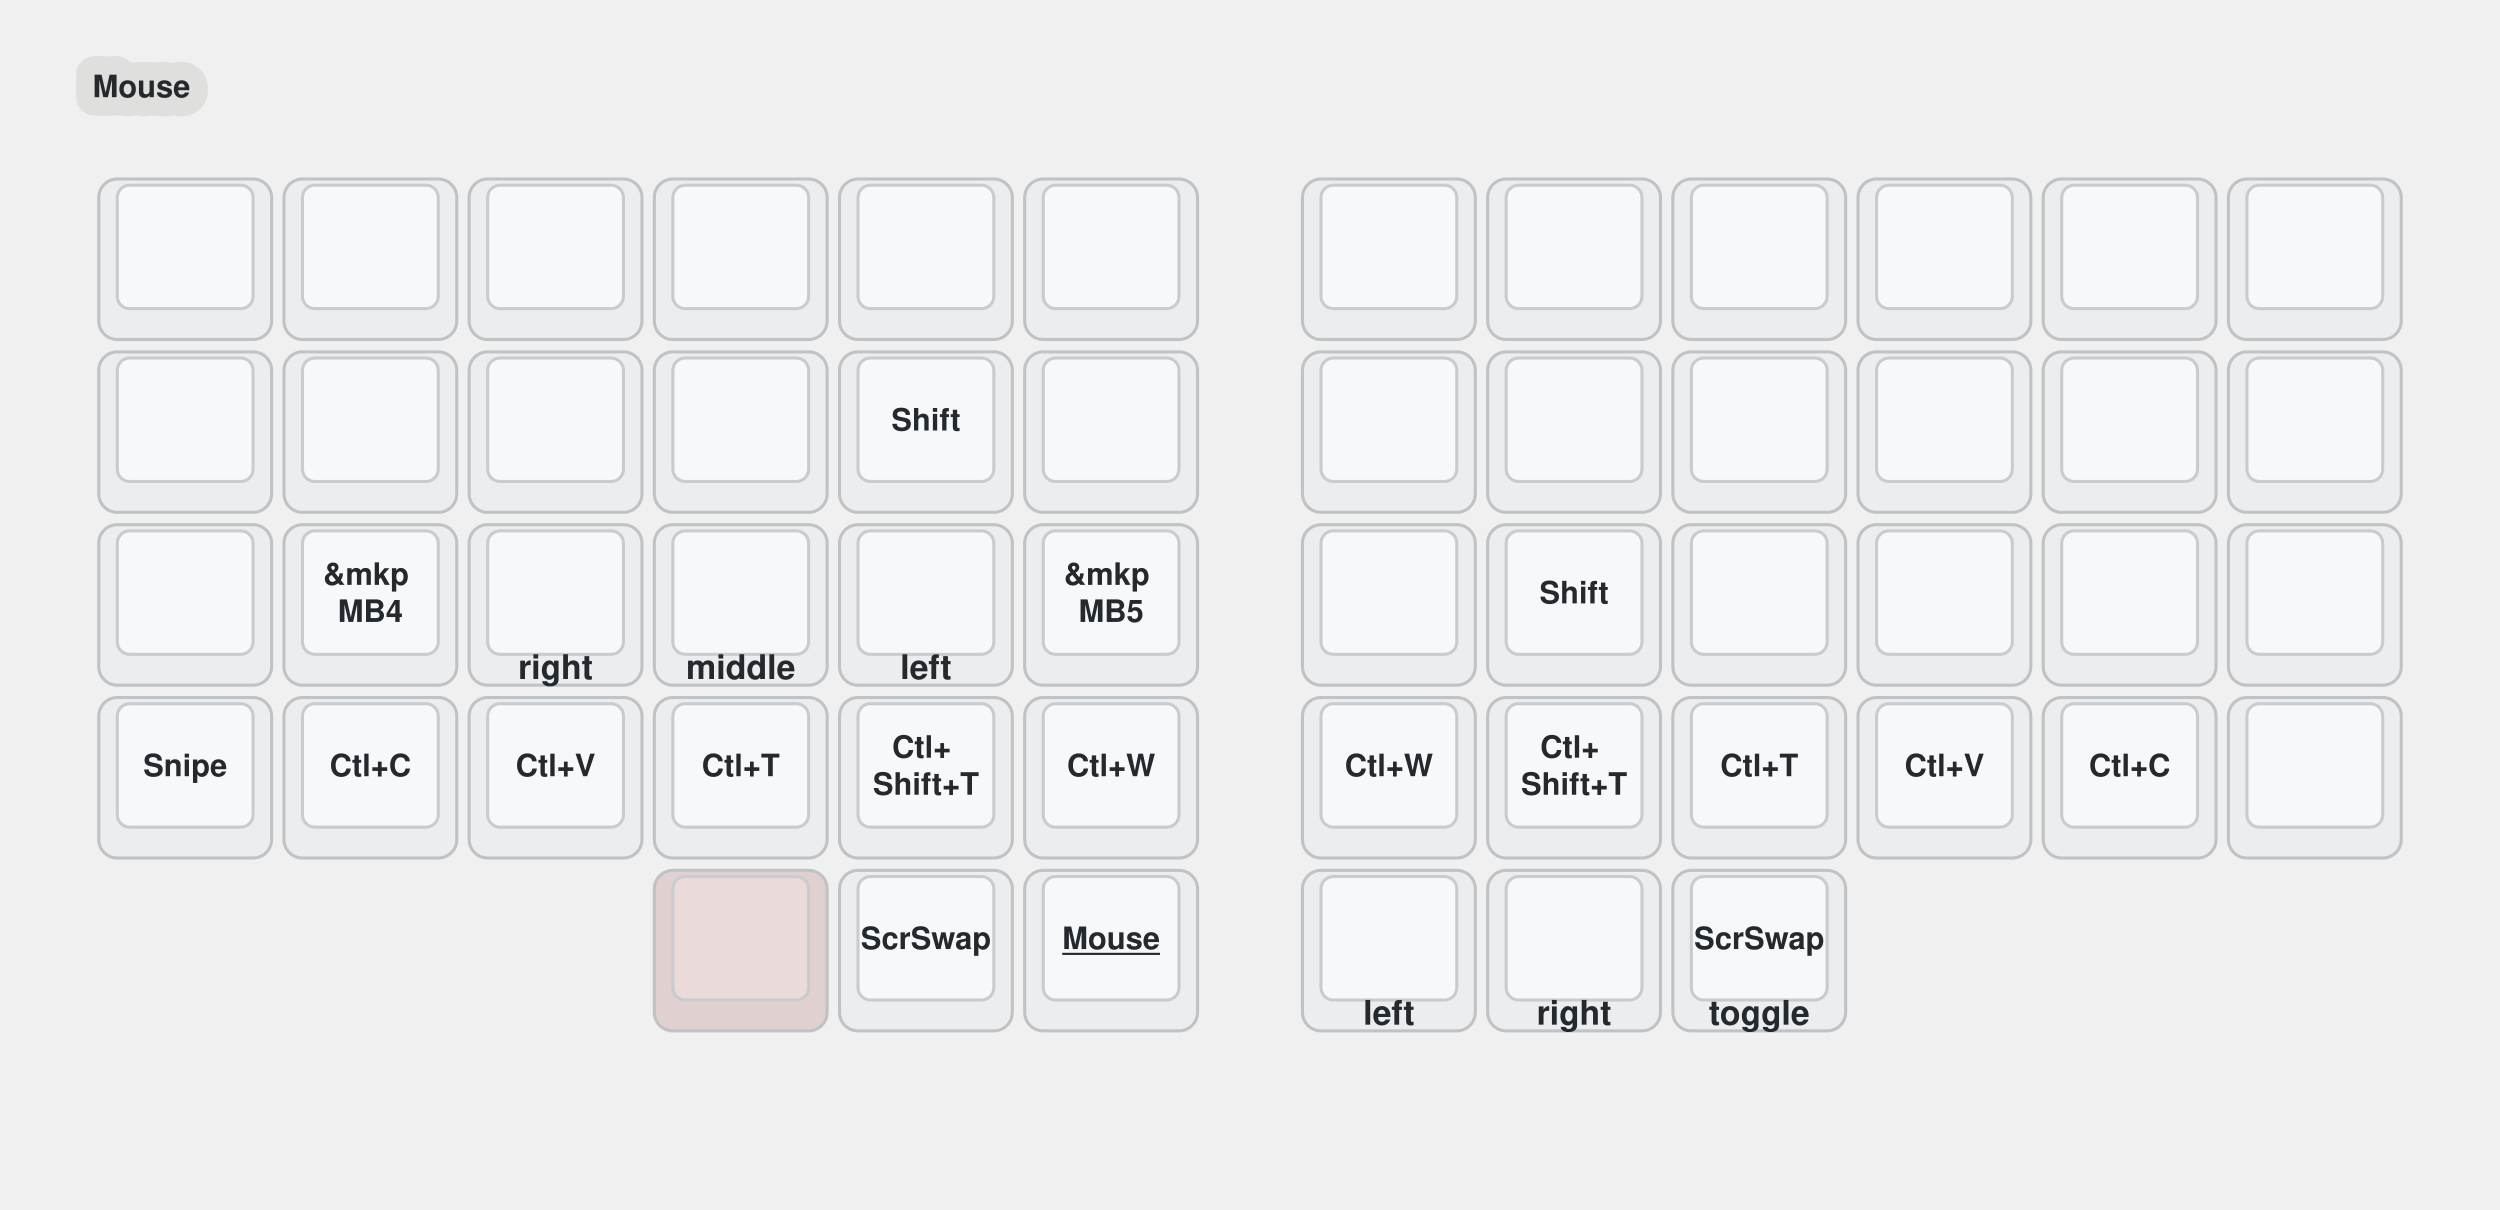
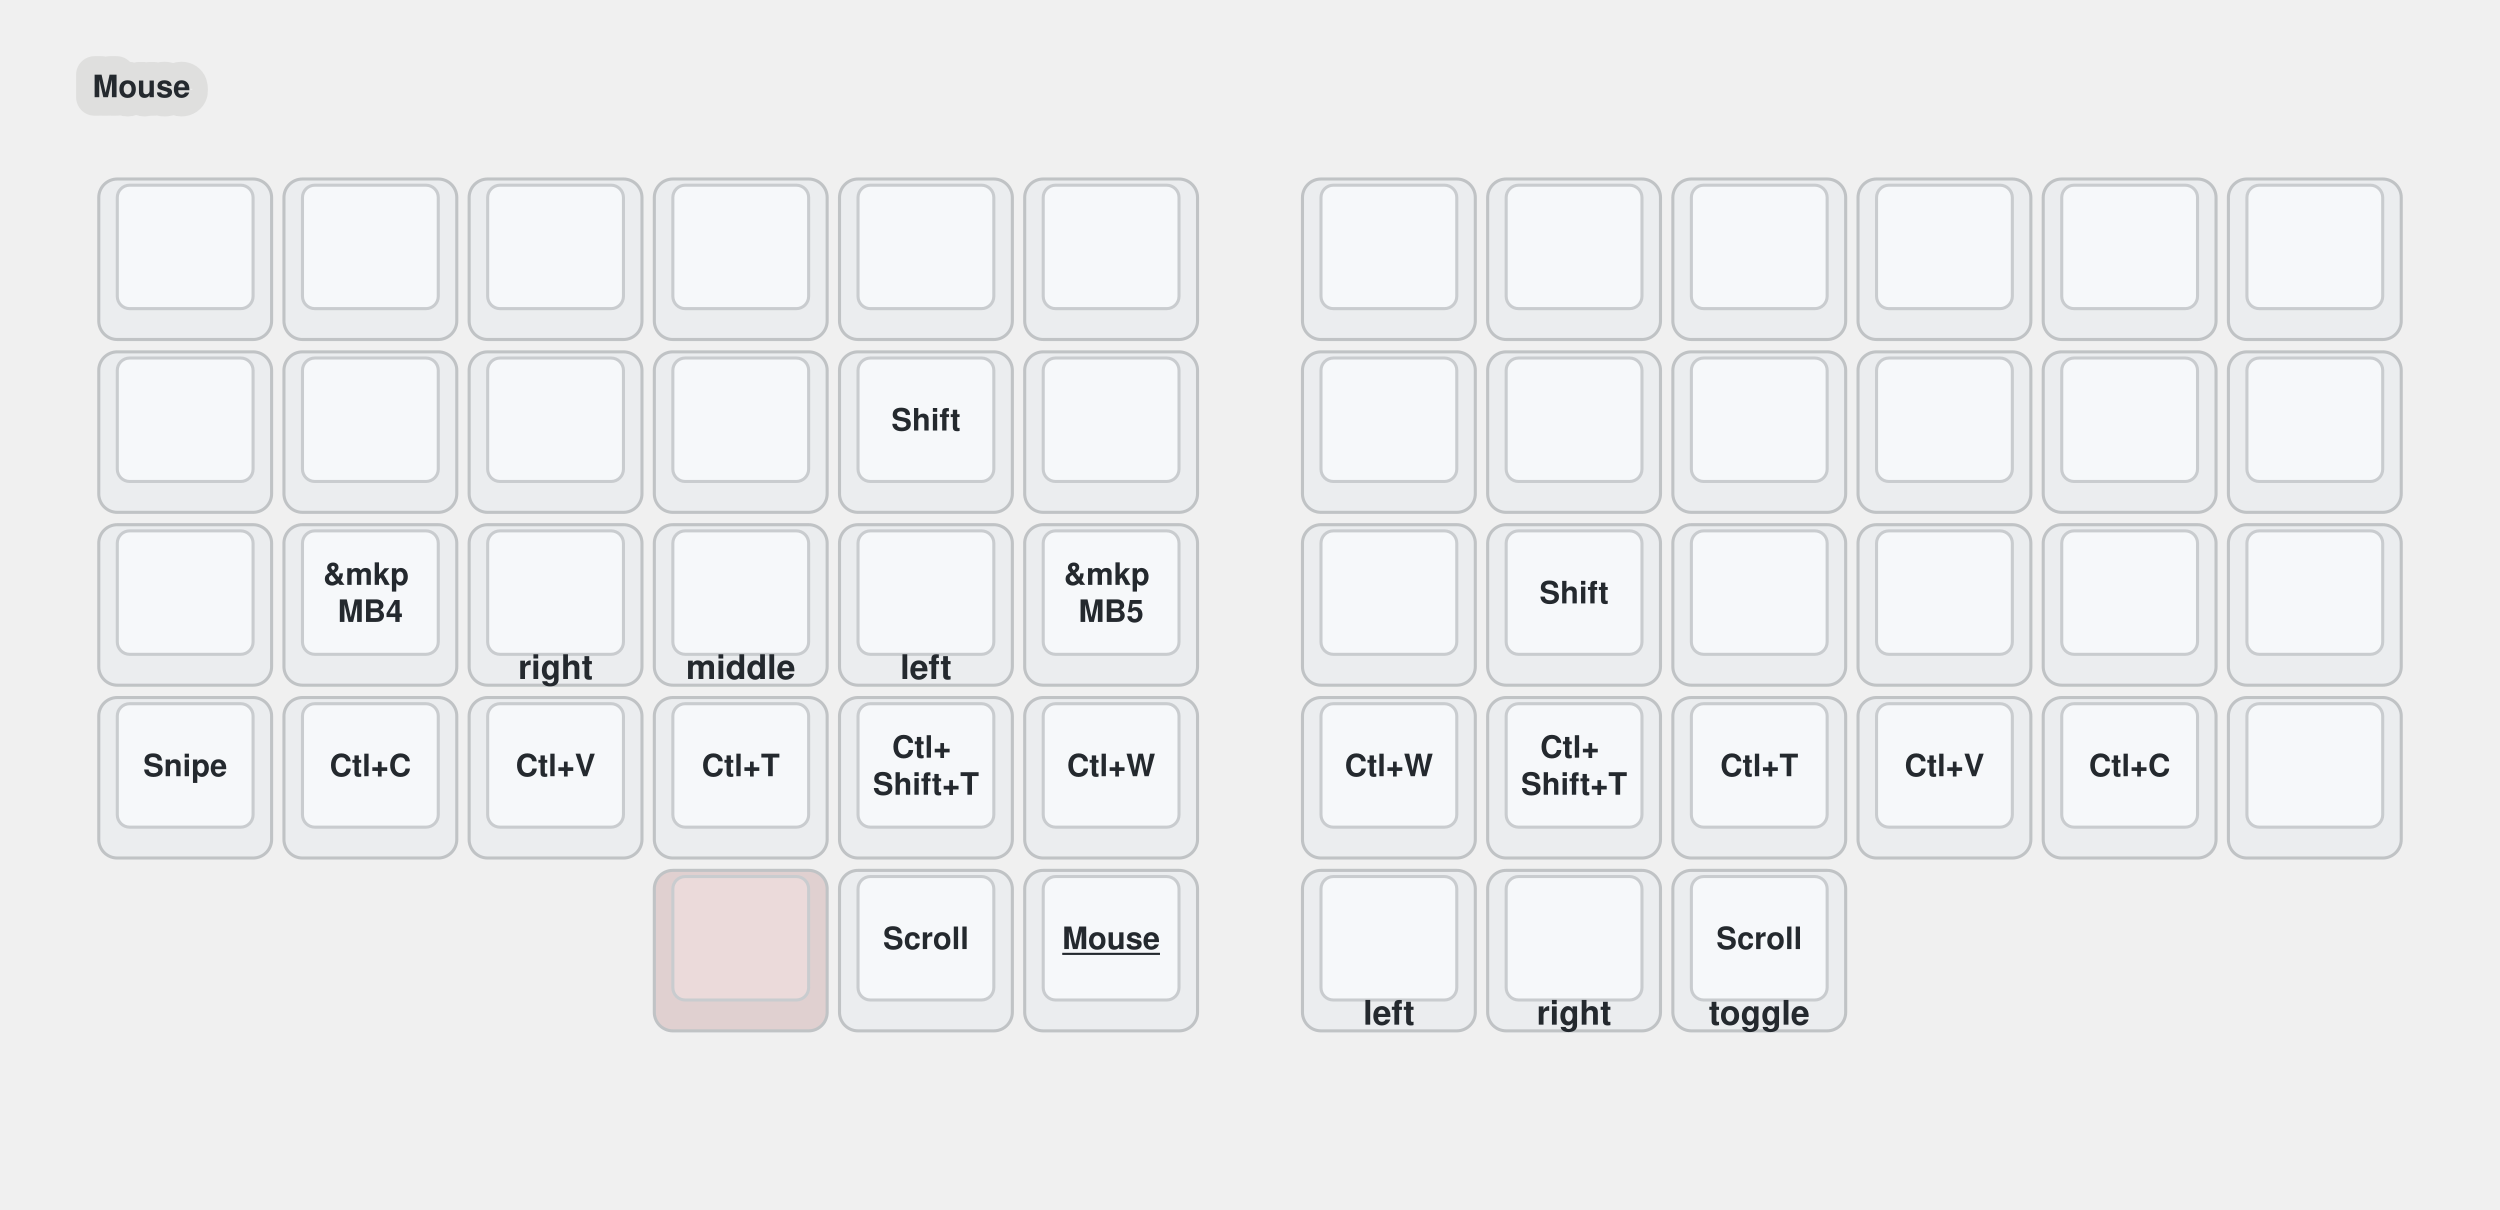
<svg xmlns="http://www.w3.org/2000/svg" xmlns:xlink="http://www.w3.org/1999/xlink" width="810" height="392" viewBox="0 0 810 392" class="keymap">
  <defs>/* start glyphs */
<svg id="mdi:apple-keyboard-control">
      <svg id="mdi-apple-keyboard-control" viewBox="0 0 24 24">
        <path d="M19.78,11.78L18.36,13.19L12,6.83L5.64,13.19L4.22,11.78L12,4L19.78,11.78Z" />
      </svg>
    </svg>
    <svg id="mdi:mouse">
      <svg id="mdi-mouse" viewBox="0 0 24 24">
        <path d="M11,1.07C7.05,1.56 4,4.92 4,9H11M4,15A8,8 0 0,0 12,23A8,8 0 0,0 20,15V11H4M13,1.07V9H20C20,4.92 16.94,1.56 13,1.07Z" />
      </svg>
    </svg>
    <svg id="mdi:mouse-left-click">
      <svg id="mdi-mouse-left-click" viewBox="0 0 24 24">
        <path d="M13 9V1.07C16.94 1.56 20 4.92 20 9H13M6.34 20.66C4.84 19.16 4 17.12 4 15V11H20V15C20 17.12 19.16 19.16 17.66 20.66C16.16 22.16 14.12 23 12 23C9.88 23 7.84 22.16 6.34 20.66M11 9V1.07C10.3 1.16 9.63 1.33 9 1.59C6.67 2.53 4.89 4.53 4.25 7C4.09 7.64 4 8.31 4 9H11M6.34 7C6.82 5.65 7.78 4.5 9 3.81V7H6.34Z" />
      </svg>
    </svg>
    <svg id="mdi:mouse-right-click">
      <svg id="mdi-mouse-right-click" viewBox="0 0 24 24">
        <path d="M13 9V1.07C13.7 1.16 14.37 1.33 15 1.59C17.33 2.53 19.11 4.53 19.75 7C19.91 7.64 20 8.31 20 9H13M17.66 7C17.18 5.65 16.23 4.5 15 3.81V7H17.66M11 9V1.07C7.06 1.56 4 4.92 4 9H11M6.34 20.66C4.84 19.16 4 17.12 4 15V11H20V15C20 17.12 19.16 19.16 17.66 20.66C16.16 22.16 14.12 23 12 23C9.88 23 7.84 22.16 6.34 20.66Z" />
      </svg>
    </svg>
    <svg id="mdi:transfer">
      <svg id="mdi-transfer" viewBox="0 0 24 24">
        <path d="M8 4A2 2 0 0 0 6 6V10H8V6H16V9H13.5L17 12.5L20.5 9H18V6A2 2 0 0 0 16 4H8M3 12V14H11V12H3M3 15V17H11V15H3M13 15V17H21V15H13M3 18V20H11V18H3M13 18V20H21V18H13Z" />
      </svg>
    </svg>
  </defs>/* end glyphs */
<style>/* inherit to force styles through use tags */
svg path {
    fill: inherit;
}

/* font and background color specifications */
svg.keymap {
    font-family: SFMono-Regular,Consolas,Liberation Mono,Menlo,monospace;
    font-size: 14px;
    font-kerning: normal;
    text-rendering: optimizeLegibility;
    fill: #24292e;
}

/* default key styling */
rect.key {
    fill: #f6f8fa;
}

rect.key, rect.combo {
    stroke: #c9cccf;
    stroke-width: 1;
}

/* default key side styling, only used is draw_key_sides is set */
rect.side {
    filter: brightness(90%);
}

/* color accent for combo boxes */
rect.combo, rect.combo-separate {
    fill: #cdf;
}

/* color accent for held keys */
rect.held, rect.combo.held {
    fill: #fdd;
}

/* color accent for ghost (optional) keys */
rect.ghost, rect.combo.ghost {
    stroke-dasharray: 4, 4;
    stroke-width: 2;
}

text {
    text-anchor: middle;
    dominant-baseline: middle;
}

/* styling for layer labels */
text.label {
    font-weight: bold;
    text-anchor: start;
    stroke: white;
    stroke-width: 4;
    paint-order: stroke;
}

/* styling for optional footer */
text.footer {
    text-anchor: end;
    dominant-baseline: auto;
    stroke: white;
    stroke-width: 4;
    paint-order: stroke;
}

/* styling for combo tap, and key non-tap label text */
text.combo, text.hold, text.shifted, text.left, text.right, text.tl, text.tr, text.bl, text.br {
    font-size: 11px;
}

text.hold, text.bl, text.br {
    text-anchor: middle;
    dominant-baseline: auto;
}

text.shifted, text.tl, text.tr {
    text-anchor: middle;
    dominant-baseline: hanging;
}

text.left, text.tl, text.bl {
    text-anchor: start;
}

text.right, text.tr, text.br {
    text-anchor: end;
}

text.layer-activator {
    text-decoration: underline;
}

/* styling for hold/shifted label text in combo box */
text.combo.hold, text.combo.shifted, text.combo.left, text.combo.right {
    font-size: 8px;
}

/* lighter symbol for transparent keys */
text.trans {
    fill: #7b7e81;
}

/* styling for combo dendrons */
path.combo {
    stroke-width: 1;
    stroke: gray;
    fill: none;
}

/* Start Tabler Icons Cleanup */
/* cannot use height/width with glyphs */
.icon-tabler &gt; path {
    fill: inherit;
    stroke: inherit;
    stroke-width: 2;
}
/* hide tabler's default box */
.icon-tabler &gt; path[stroke="none"][fill="none"] {
    visibility: hidden;
}
/* End Tabler Icons Cleanup */

svg.keymap {
  font-family: Helvetica Neue, Helvetica, Arial, sans-serif;
  font-size: 10px;
  font-weight: bold;
}

text.label {
  stroke: #dfdfde;
  stroke-width: 12;
  stroke-linejoin: round;
}

rect.combo, rect.combo-separate {
  opacity: 0.95;
  stroke: #c9cccf;
  stroke-width: 0.5;
  fill: #d7eaed;
}
path.combo {
  stroke-dasharray: 4, 4;
  stroke-opacity: 0.3;
}

rect.held, rect.combo.held {
  fill: #ebdada;
}

.trans.tap, .ghost.tap {
  opacity: 0.5;
}

.shifted {
  translate: -9px 3px;
  opacity: 0.3;
}

.toggle.shifted {
  translate: -12px 17px;
  opacity: 1.0;
}
.toggle.hold {
  translate: 12px -25px;
}

.text_with_symbol.tap {
  translate: -1px 1px;
}
.text_with_symbol.shifted {
  translate: 8px 13px;
  font-size: 8px;
  opacity: 1.0;
}

.combo.text_with_symbol.tap {
  translate: -1px 1px;
}
.combo.text_with_symbol.shifted {
  translate: 7px 5px;
  font-size: 8px;
  opacity: 1.0;
}
</style>
  <g transform="translate(30, 0)" class="layer-Mouse">
    <text x="0" y="28" class="label" id="Mouse">Mouse</text>
    <g transform="translate(0, 56)">
      <g transform="translate(30, 28)" class="key trans keypos-0">
        <rect rx="6" ry="6" x="-28" y="-26" width="56" height="52" class="key trans side" />
        <rect rx="4" ry="4" x="-22" y="-24" width="44" height="40" class="key trans" />
        <use href="#mdi:transfer" xlink:href="#mdi:transfer" x="-11" y="-15" height="22" width="22.0" class="key trans tap glyph mdi:transfer" />
      </g>
      <g transform="translate(90, 28)" class="key trans keypos-1">
        <rect rx="6" ry="6" x="-28" y="-26" width="56" height="52" class="key trans side" />
        <rect rx="4" ry="4" x="-22" y="-24" width="44" height="40" class="key trans" />
        <use href="#mdi:transfer" xlink:href="#mdi:transfer" x="-11" y="-15" height="22" width="22.0" class="key trans tap glyph mdi:transfer" />
      </g>
      <g transform="translate(150, 28)" class="key trans keypos-2">
        <rect rx="6" ry="6" x="-28" y="-26" width="56" height="52" class="key trans side" />
        <rect rx="4" ry="4" x="-22" y="-24" width="44" height="40" class="key trans" />
        <use href="#mdi:transfer" xlink:href="#mdi:transfer" x="-11" y="-15" height="22" width="22.0" class="key trans tap glyph mdi:transfer" />
      </g>
      <g transform="translate(210, 28)" class="key trans keypos-3">
        <rect rx="6" ry="6" x="-28" y="-26" width="56" height="52" class="key trans side" />
        <rect rx="4" ry="4" x="-22" y="-24" width="44" height="40" class="key trans" />
        <use href="#mdi:transfer" xlink:href="#mdi:transfer" x="-11" y="-15" height="22" width="22.0" class="key trans tap glyph mdi:transfer" />
      </g>
      <g transform="translate(270, 28)" class="key trans keypos-4">
        <rect rx="6" ry="6" x="-28" y="-26" width="56" height="52" class="key trans side" />
        <rect rx="4" ry="4" x="-22" y="-24" width="44" height="40" class="key trans" />
        <use href="#mdi:transfer" xlink:href="#mdi:transfer" x="-11" y="-15" height="22" width="22.0" class="key trans tap glyph mdi:transfer" />
      </g>
      <g transform="translate(330, 28)" class="key trans keypos-5">
        <rect rx="6" ry="6" x="-28" y="-26" width="56" height="52" class="key trans side" />
        <rect rx="4" ry="4" x="-22" y="-24" width="44" height="40" class="key trans" />
        <use href="#mdi:transfer" xlink:href="#mdi:transfer" x="-11" y="-15" height="22" width="22.0" class="key trans tap glyph mdi:transfer" />
      </g>
      <g transform="translate(420, 28)" class="key trans keypos-6">
        <rect rx="6" ry="6" x="-28" y="-26" width="56" height="52" class="key trans side" />
        <rect rx="4" ry="4" x="-22" y="-24" width="44" height="40" class="key trans" />
        <use href="#mdi:transfer" xlink:href="#mdi:transfer" x="-11" y="-15" height="22" width="22.0" class="key trans tap glyph mdi:transfer" />
      </g>
      <g transform="translate(480, 28)" class="key trans keypos-7">
        <rect rx="6" ry="6" x="-28" y="-26" width="56" height="52" class="key trans side" />
        <rect rx="4" ry="4" x="-22" y="-24" width="44" height="40" class="key trans" />
        <use href="#mdi:transfer" xlink:href="#mdi:transfer" x="-11" y="-15" height="22" width="22.0" class="key trans tap glyph mdi:transfer" />
      </g>
      <g transform="translate(540, 28)" class="key trans keypos-8">
        <rect rx="6" ry="6" x="-28" y="-26" width="56" height="52" class="key trans side" />
        <rect rx="4" ry="4" x="-22" y="-24" width="44" height="40" class="key trans" />
        <use href="#mdi:transfer" xlink:href="#mdi:transfer" x="-11" y="-15" height="22" width="22.0" class="key trans tap glyph mdi:transfer" />
      </g>
      <g transform="translate(600, 28)" class="key trans keypos-9">
        <rect rx="6" ry="6" x="-28" y="-26" width="56" height="52" class="key trans side" />
        <rect rx="4" ry="4" x="-22" y="-24" width="44" height="40" class="key trans" />
        <use href="#mdi:transfer" xlink:href="#mdi:transfer" x="-11" y="-15" height="22" width="22.0" class="key trans tap glyph mdi:transfer" />
      </g>
      <g transform="translate(660, 28)" class="key trans keypos-10">
        <rect rx="6" ry="6" x="-28" y="-26" width="56" height="52" class="key trans side" />
        <rect rx="4" ry="4" x="-22" y="-24" width="44" height="40" class="key trans" />
        <use href="#mdi:transfer" xlink:href="#mdi:transfer" x="-11" y="-15" height="22" width="22.0" class="key trans tap glyph mdi:transfer" />
      </g>
      <g transform="translate(720, 28)" class="key trans keypos-11">
        <rect rx="6" ry="6" x="-28" y="-26" width="56" height="52" class="key trans side" />
        <rect rx="4" ry="4" x="-22" y="-24" width="44" height="40" class="key trans" />
        <use href="#mdi:transfer" xlink:href="#mdi:transfer" x="-11" y="-15" height="22" width="22.0" class="key trans tap glyph mdi:transfer" />
      </g>
      <g transform="translate(30, 84)" class="key trans keypos-12">
        <rect rx="6" ry="6" x="-28" y="-26" width="56" height="52" class="key trans side" />
        <rect rx="4" ry="4" x="-22" y="-24" width="44" height="40" class="key trans" />
        <use href="#mdi:transfer" xlink:href="#mdi:transfer" x="-11" y="-15" height="22" width="22.0" class="key trans tap glyph mdi:transfer" />
      </g>
      <g transform="translate(90, 84)" class="key trans keypos-13">
        <rect rx="6" ry="6" x="-28" y="-26" width="56" height="52" class="key trans side" />
        <rect rx="4" ry="4" x="-22" y="-24" width="44" height="40" class="key trans" />
        <use href="#mdi:transfer" xlink:href="#mdi:transfer" x="-11" y="-15" height="22" width="22.0" class="key trans tap glyph mdi:transfer" />
      </g>
      <g transform="translate(150, 84)" class="key trans keypos-14">
        <rect rx="6" ry="6" x="-28" y="-26" width="56" height="52" class="key trans side" />
        <rect rx="4" ry="4" x="-22" y="-24" width="44" height="40" class="key trans" />
        <use href="#mdi:transfer" xlink:href="#mdi:transfer" x="-11" y="-15" height="22" width="22.0" class="key trans tap glyph mdi:transfer" />
      </g>
      <g transform="translate(210, 84)" class="key keypos-15">
        <rect rx="6" ry="6" x="-28" y="-26" width="56" height="52" class="key side" />
        <rect rx="4" ry="4" x="-22" y="-24" width="44" height="40" class="key" />
        <use href="#mdi:apple-keyboard-control" xlink:href="#mdi:apple-keyboard-control" x="-11" y="-15" height="22" width="22.0" class="key tap glyph mdi:apple-keyboard-control" />
      </g>
      <g transform="translate(270, 84)" class="key keypos-16">
        <rect rx="6" ry="6" x="-28" y="-26" width="56" height="52" class="key side" />
        <rect rx="4" ry="4" x="-22" y="-24" width="44" height="40" class="key" />
        <text x="0" y="-4" class="key tap">Shift</text>
      </g>
      <g transform="translate(330, 84)" class="key trans keypos-17">
        <rect rx="6" ry="6" x="-28" y="-26" width="56" height="52" class="key trans side" />
        <rect rx="4" ry="4" x="-22" y="-24" width="44" height="40" class="key trans" />
        <use href="#mdi:transfer" xlink:href="#mdi:transfer" x="-11" y="-15" height="22" width="22.0" class="key trans tap glyph mdi:transfer" />
      </g>
      <g transform="translate(420, 84)" class="key trans keypos-18">
        <rect rx="6" ry="6" x="-28" y="-26" width="56" height="52" class="key trans side" />
        <rect rx="4" ry="4" x="-22" y="-24" width="44" height="40" class="key trans" />
        <use href="#mdi:transfer" xlink:href="#mdi:transfer" x="-11" y="-15" height="22" width="22.0" class="key trans tap glyph mdi:transfer" />
      </g>
      <g transform="translate(480, 84)" class="key trans keypos-19">
        <rect rx="6" ry="6" x="-28" y="-26" width="56" height="52" class="key trans side" />
        <rect rx="4" ry="4" x="-22" y="-24" width="44" height="40" class="key trans" />
        <use href="#mdi:transfer" xlink:href="#mdi:transfer" x="-11" y="-15" height="22" width="22.0" class="key trans tap glyph mdi:transfer" />
      </g>
      <g transform="translate(540, 84)" class="key trans keypos-20">
        <rect rx="6" ry="6" x="-28" y="-26" width="56" height="52" class="key trans side" />
        <rect rx="4" ry="4" x="-22" y="-24" width="44" height="40" class="key trans" />
        <use href="#mdi:transfer" xlink:href="#mdi:transfer" x="-11" y="-15" height="22" width="22.0" class="key trans tap glyph mdi:transfer" />
      </g>
      <g transform="translate(600, 84)" class="key trans keypos-21">
        <rect rx="6" ry="6" x="-28" y="-26" width="56" height="52" class="key trans side" />
        <rect rx="4" ry="4" x="-22" y="-24" width="44" height="40" class="key trans" />
        <use href="#mdi:transfer" xlink:href="#mdi:transfer" x="-11" y="-15" height="22" width="22.0" class="key trans tap glyph mdi:transfer" />
      </g>
      <g transform="translate(660, 84)" class="key trans keypos-22">
        <rect rx="6" ry="6" x="-28" y="-26" width="56" height="52" class="key trans side" />
        <rect rx="4" ry="4" x="-22" y="-24" width="44" height="40" class="key trans" />
        <use href="#mdi:transfer" xlink:href="#mdi:transfer" x="-11" y="-15" height="22" width="22.0" class="key trans tap glyph mdi:transfer" />
      </g>
      <g transform="translate(720, 84)" class="key trans keypos-23">
        <rect rx="6" ry="6" x="-28" y="-26" width="56" height="52" class="key trans side" />
        <rect rx="4" ry="4" x="-22" y="-24" width="44" height="40" class="key trans" />
        <use href="#mdi:transfer" xlink:href="#mdi:transfer" x="-11" y="-15" height="22" width="22.0" class="key trans tap glyph mdi:transfer" />
      </g>
      <g transform="translate(30, 140)" class="key trans keypos-24">
        <rect rx="6" ry="6" x="-28" y="-26" width="56" height="52" class="key trans side" />
        <rect rx="4" ry="4" x="-22" y="-24" width="44" height="40" class="key trans" />
        <use href="#mdi:transfer" xlink:href="#mdi:transfer" x="-11" y="-15" height="22" width="22.0" class="key trans tap glyph mdi:transfer" />
      </g>
      <g transform="translate(90, 140)" class="key keypos-25">
        <rect rx="6" ry="6" x="-28" y="-26" width="56" height="52" class="key side" />
        <rect rx="4" ry="4" x="-22" y="-24" width="44" height="40" class="key" />
        <text x="0" y="-4" class="key tap">
          <tspan x="0" dy="-0.6em">&amp;mkp</tspan>
          <tspan x="0" dy="1.2em">MB4</tspan>
        </text>
      </g>
      <g transform="translate(150, 140)" class="key keypos-26">
        <rect rx="6" ry="6" x="-28" y="-26" width="56" height="52" class="key side" />
        <rect rx="4" ry="4" x="-22" y="-24" width="44" height="40" class="key" />
        <use href="#mdi:mouse-right-click" xlink:href="#mdi:mouse-right-click" x="-11" y="-15" height="22" width="22.0" class="key tap glyph mdi:mouse-right-click" />
        <text x="0" y="24" class="key hold">right</text>
      </g>
      <g transform="translate(210, 140)" class="key keypos-27">
        <rect rx="6" ry="6" x="-28" y="-26" width="56" height="52" class="key side" />
        <rect rx="4" ry="4" x="-22" y="-24" width="44" height="40" class="key" />
        <use href="#mdi:mouse" xlink:href="#mdi:mouse" x="-11" y="-15" height="22" width="22.0" class="key tap glyph mdi:mouse" />
        <text x="0" y="24" class="key hold">middle</text>
      </g>
      <g transform="translate(270, 140)" class="key keypos-28">
        <rect rx="6" ry="6" x="-28" y="-26" width="56" height="52" class="key side" />
        <rect rx="4" ry="4" x="-22" y="-24" width="44" height="40" class="key" />
        <use href="#mdi:mouse-left-click" xlink:href="#mdi:mouse-left-click" x="-11" y="-15" height="22" width="22.0" class="key tap glyph mdi:mouse-left-click" />
        <text x="0" y="24" class="key hold">left</text>
      </g>
      <g transform="translate(330, 140)" class="key keypos-29">
        <rect rx="6" ry="6" x="-28" y="-26" width="56" height="52" class="key side" />
        <rect rx="4" ry="4" x="-22" y="-24" width="44" height="40" class="key" />
        <text x="0" y="-4" class="key tap">
          <tspan x="0" dy="-0.6em">&amp;mkp</tspan>
          <tspan x="0" dy="1.2em">MB5</tspan>
        </text>
      </g>
      <g transform="translate(420, 140)" class="key keypos-30">
        <rect rx="6" ry="6" x="-28" y="-26" width="56" height="52" class="key side" />
        <rect rx="4" ry="4" x="-22" y="-24" width="44" height="40" class="key" />
        <use href="#mdi:apple-keyboard-control" xlink:href="#mdi:apple-keyboard-control" x="-11" y="-15" height="22" width="22.0" class="key tap glyph mdi:apple-keyboard-control" />
      </g>
      <g transform="translate(480, 140)" class="key keypos-31">
        <rect rx="6" ry="6" x="-28" y="-26" width="56" height="52" class="key side" />
        <rect rx="4" ry="4" x="-22" y="-24" width="44" height="40" class="key" />
        <text x="0" y="-4" class="key tap">Shift</text>
      </g>
      <g transform="translate(540, 140)" class="key trans keypos-32">
        <rect rx="6" ry="6" x="-28" y="-26" width="56" height="52" class="key trans side" />
        <rect rx="4" ry="4" x="-22" y="-24" width="44" height="40" class="key trans" />
        <use href="#mdi:transfer" xlink:href="#mdi:transfer" x="-11" y="-15" height="22" width="22.0" class="key trans tap glyph mdi:transfer" />
      </g>
      <g transform="translate(600, 140)" class="key trans keypos-33">
        <rect rx="6" ry="6" x="-28" y="-26" width="56" height="52" class="key trans side" />
        <rect rx="4" ry="4" x="-22" y="-24" width="44" height="40" class="key trans" />
        <use href="#mdi:transfer" xlink:href="#mdi:transfer" x="-11" y="-15" height="22" width="22.0" class="key trans tap glyph mdi:transfer" />
      </g>
      <g transform="translate(660, 140)" class="key trans keypos-34">
        <rect rx="6" ry="6" x="-28" y="-26" width="56" height="52" class="key trans side" />
        <rect rx="4" ry="4" x="-22" y="-24" width="44" height="40" class="key trans" />
        <use href="#mdi:transfer" xlink:href="#mdi:transfer" x="-11" y="-15" height="22" width="22.0" class="key trans tap glyph mdi:transfer" />
      </g>
      <g transform="translate(720, 140)" class="key trans keypos-35">
        <rect rx="6" ry="6" x="-28" y="-26" width="56" height="52" class="key trans side" />
        <rect rx="4" ry="4" x="-22" y="-24" width="44" height="40" class="key trans" />
        <use href="#mdi:transfer" xlink:href="#mdi:transfer" x="-11" y="-15" height="22" width="22.0" class="key trans tap glyph mdi:transfer" />
      </g>
      <g transform="translate(30, 196)" class="key keypos-36">
        <rect rx="6" ry="6" x="-28" y="-26" width="56" height="52" class="key side" />
        <rect rx="4" ry="4" x="-22" y="-24" width="44" height="40" class="key" />
        <text x="0" y="-4" class="key tap">Snipe</text>
      </g>
      <g transform="translate(90, 196)" class="key keypos-37">
        <rect rx="6" ry="6" x="-28" y="-26" width="56" height="52" class="key side" />
        <rect rx="4" ry="4" x="-22" y="-24" width="44" height="40" class="key" />
        <text x="0" y="-4" class="key tap">Ctl+C</text>
      </g>
      <g transform="translate(150, 196)" class="key keypos-38">
        <rect rx="6" ry="6" x="-28" y="-26" width="56" height="52" class="key side" />
        <rect rx="4" ry="4" x="-22" y="-24" width="44" height="40" class="key" />
        <text x="0" y="-4" class="key tap">Ctl+V</text>
      </g>
      <g transform="translate(210, 196)" class="key keypos-39">
        <rect rx="6" ry="6" x="-28" y="-26" width="56" height="52" class="key side" />
        <rect rx="4" ry="4" x="-22" y="-24" width="44" height="40" class="key" />
        <text x="0" y="-4" class="key tap">Ctl+T</text>
      </g>
      <g transform="translate(270, 196)" class="key keypos-40">
        <rect rx="6" ry="6" x="-28" y="-26" width="56" height="52" class="key side" />
        <rect rx="4" ry="4" x="-22" y="-24" width="44" height="40" class="key" />
        <text x="0" y="-4" class="key tap">
          <tspan x="0" dy="-0.6em">Ctl+</tspan>
          <tspan x="0" dy="1.2em">Shift+T</tspan>
        </text>
      </g>
      <g transform="translate(330, 196)" class="key keypos-41">
        <rect rx="6" ry="6" x="-28" y="-26" width="56" height="52" class="key side" />
        <rect rx="4" ry="4" x="-22" y="-24" width="44" height="40" class="key" />
        <text x="0" y="-4" class="key tap">Ctl+W</text>
      </g>
      <g transform="translate(420, 196)" class="key keypos-42">
        <rect rx="6" ry="6" x="-28" y="-26" width="56" height="52" class="key side" />
        <rect rx="4" ry="4" x="-22" y="-24" width="44" height="40" class="key" />
        <text x="0" y="-4" class="key tap">Ctl+W</text>
      </g>
      <g transform="translate(480, 196)" class="key keypos-43">
        <rect rx="6" ry="6" x="-28" y="-26" width="56" height="52" class="key side" />
        <rect rx="4" ry="4" x="-22" y="-24" width="44" height="40" class="key" />
        <text x="0" y="-4" class="key tap">
          <tspan x="0" dy="-0.6em">Ctl+</tspan>
          <tspan x="0" dy="1.2em">Shift+T</tspan>
        </text>
      </g>
      <g transform="translate(540, 196)" class="key keypos-44">
        <rect rx="6" ry="6" x="-28" y="-26" width="56" height="52" class="key side" />
        <rect rx="4" ry="4" x="-22" y="-24" width="44" height="40" class="key" />
        <text x="0" y="-4" class="key tap">Ctl+T</text>
      </g>
      <g transform="translate(600, 196)" class="key keypos-45">
        <rect rx="6" ry="6" x="-28" y="-26" width="56" height="52" class="key side" />
        <rect rx="4" ry="4" x="-22" y="-24" width="44" height="40" class="key" />
        <text x="0" y="-4" class="key tap">Ctl+V</text>
      </g>
      <g transform="translate(660, 196)" class="key keypos-46">
        <rect rx="6" ry="6" x="-28" y="-26" width="56" height="52" class="key side" />
        <rect rx="4" ry="4" x="-22" y="-24" width="44" height="40" class="key" />
        <text x="0" y="-4" class="key tap">Ctl+C</text>
      </g>
      <g transform="translate(720, 196)" class="key trans keypos-47">
        <rect rx="6" ry="6" x="-28" y="-26" width="56" height="52" class="key trans side" />
        <rect rx="4" ry="4" x="-22" y="-24" width="44" height="40" class="key trans" />
        <use href="#mdi:transfer" xlink:href="#mdi:transfer" x="-11" y="-15" height="22" width="22.0" class="key trans tap glyph mdi:transfer" />
      </g>
      <g transform="translate(210, 252)" class="key held keypos-48">
        <rect rx="6" ry="6" x="-28" y="-26" width="56" height="52" class="key held side" />
        <rect rx="4" ry="4" x="-22" y="-24" width="44" height="40" class="key held" />
      </g>
      <g transform="translate(270, 252)" class="key keypos-49">
        <rect rx="6" ry="6" x="-28" y="-26" width="56" height="52" class="key side" />
        <rect rx="4" ry="4" x="-22" y="-24" width="44" height="40" class="key" />
-         <text x="0" y="-4" class="key tap">ScrSwap</text>
+         <text x="0" y="-4" class="key tap">Scroll</text>
      </g>
      <g transform="translate(330, 252)" class="key keypos-50">
        <rect rx="6" ry="6" x="-28" y="-26" width="56" height="52" class="key side" />
        <rect rx="4" ry="4" x="-22" y="-24" width="44" height="40" class="key" />
        <a href="#Mouse">
          <text x="0" y="-4" class="key tap layer-activator">Mouse</text>
        </a>
      </g>
      <g transform="translate(420, 252)" class="key keypos-51">
        <rect rx="6" ry="6" x="-28" y="-26" width="56" height="52" class="key side" />
        <rect rx="4" ry="4" x="-22" y="-24" width="44" height="40" class="key" />
        <use href="#mdi:mouse-left-click" xlink:href="#mdi:mouse-left-click" x="-11" y="-15" height="22" width="22.0" class="key tap glyph mdi:mouse-left-click" />
        <text x="0" y="24" class="key hold">left</text>
      </g>
      <g transform="translate(480, 252)" class="key keypos-52">
        <rect rx="6" ry="6" x="-28" y="-26" width="56" height="52" class="key side" />
        <rect rx="4" ry="4" x="-22" y="-24" width="44" height="40" class="key" />
        <use href="#mdi:mouse-right-click" xlink:href="#mdi:mouse-right-click" x="-11" y="-15" height="22" width="22.0" class="key tap glyph mdi:mouse-right-click" />
        <text x="0" y="24" class="key hold">right</text>
      </g>
      <g transform="translate(540, 252)" class="key keypos-53">
        <rect rx="6" ry="6" x="-28" y="-26" width="56" height="52" class="key side" />
        <rect rx="4" ry="4" x="-22" y="-24" width="44" height="40" class="key" />
-         <text x="0" y="-4" class="key tap">ScrSwap</text>
+         <text x="0" y="-4" class="key tap">Scroll</text>
        <text x="0" y="24" class="key hold">toggle</text>
      </g>
    </g>
  </g>
</svg>
